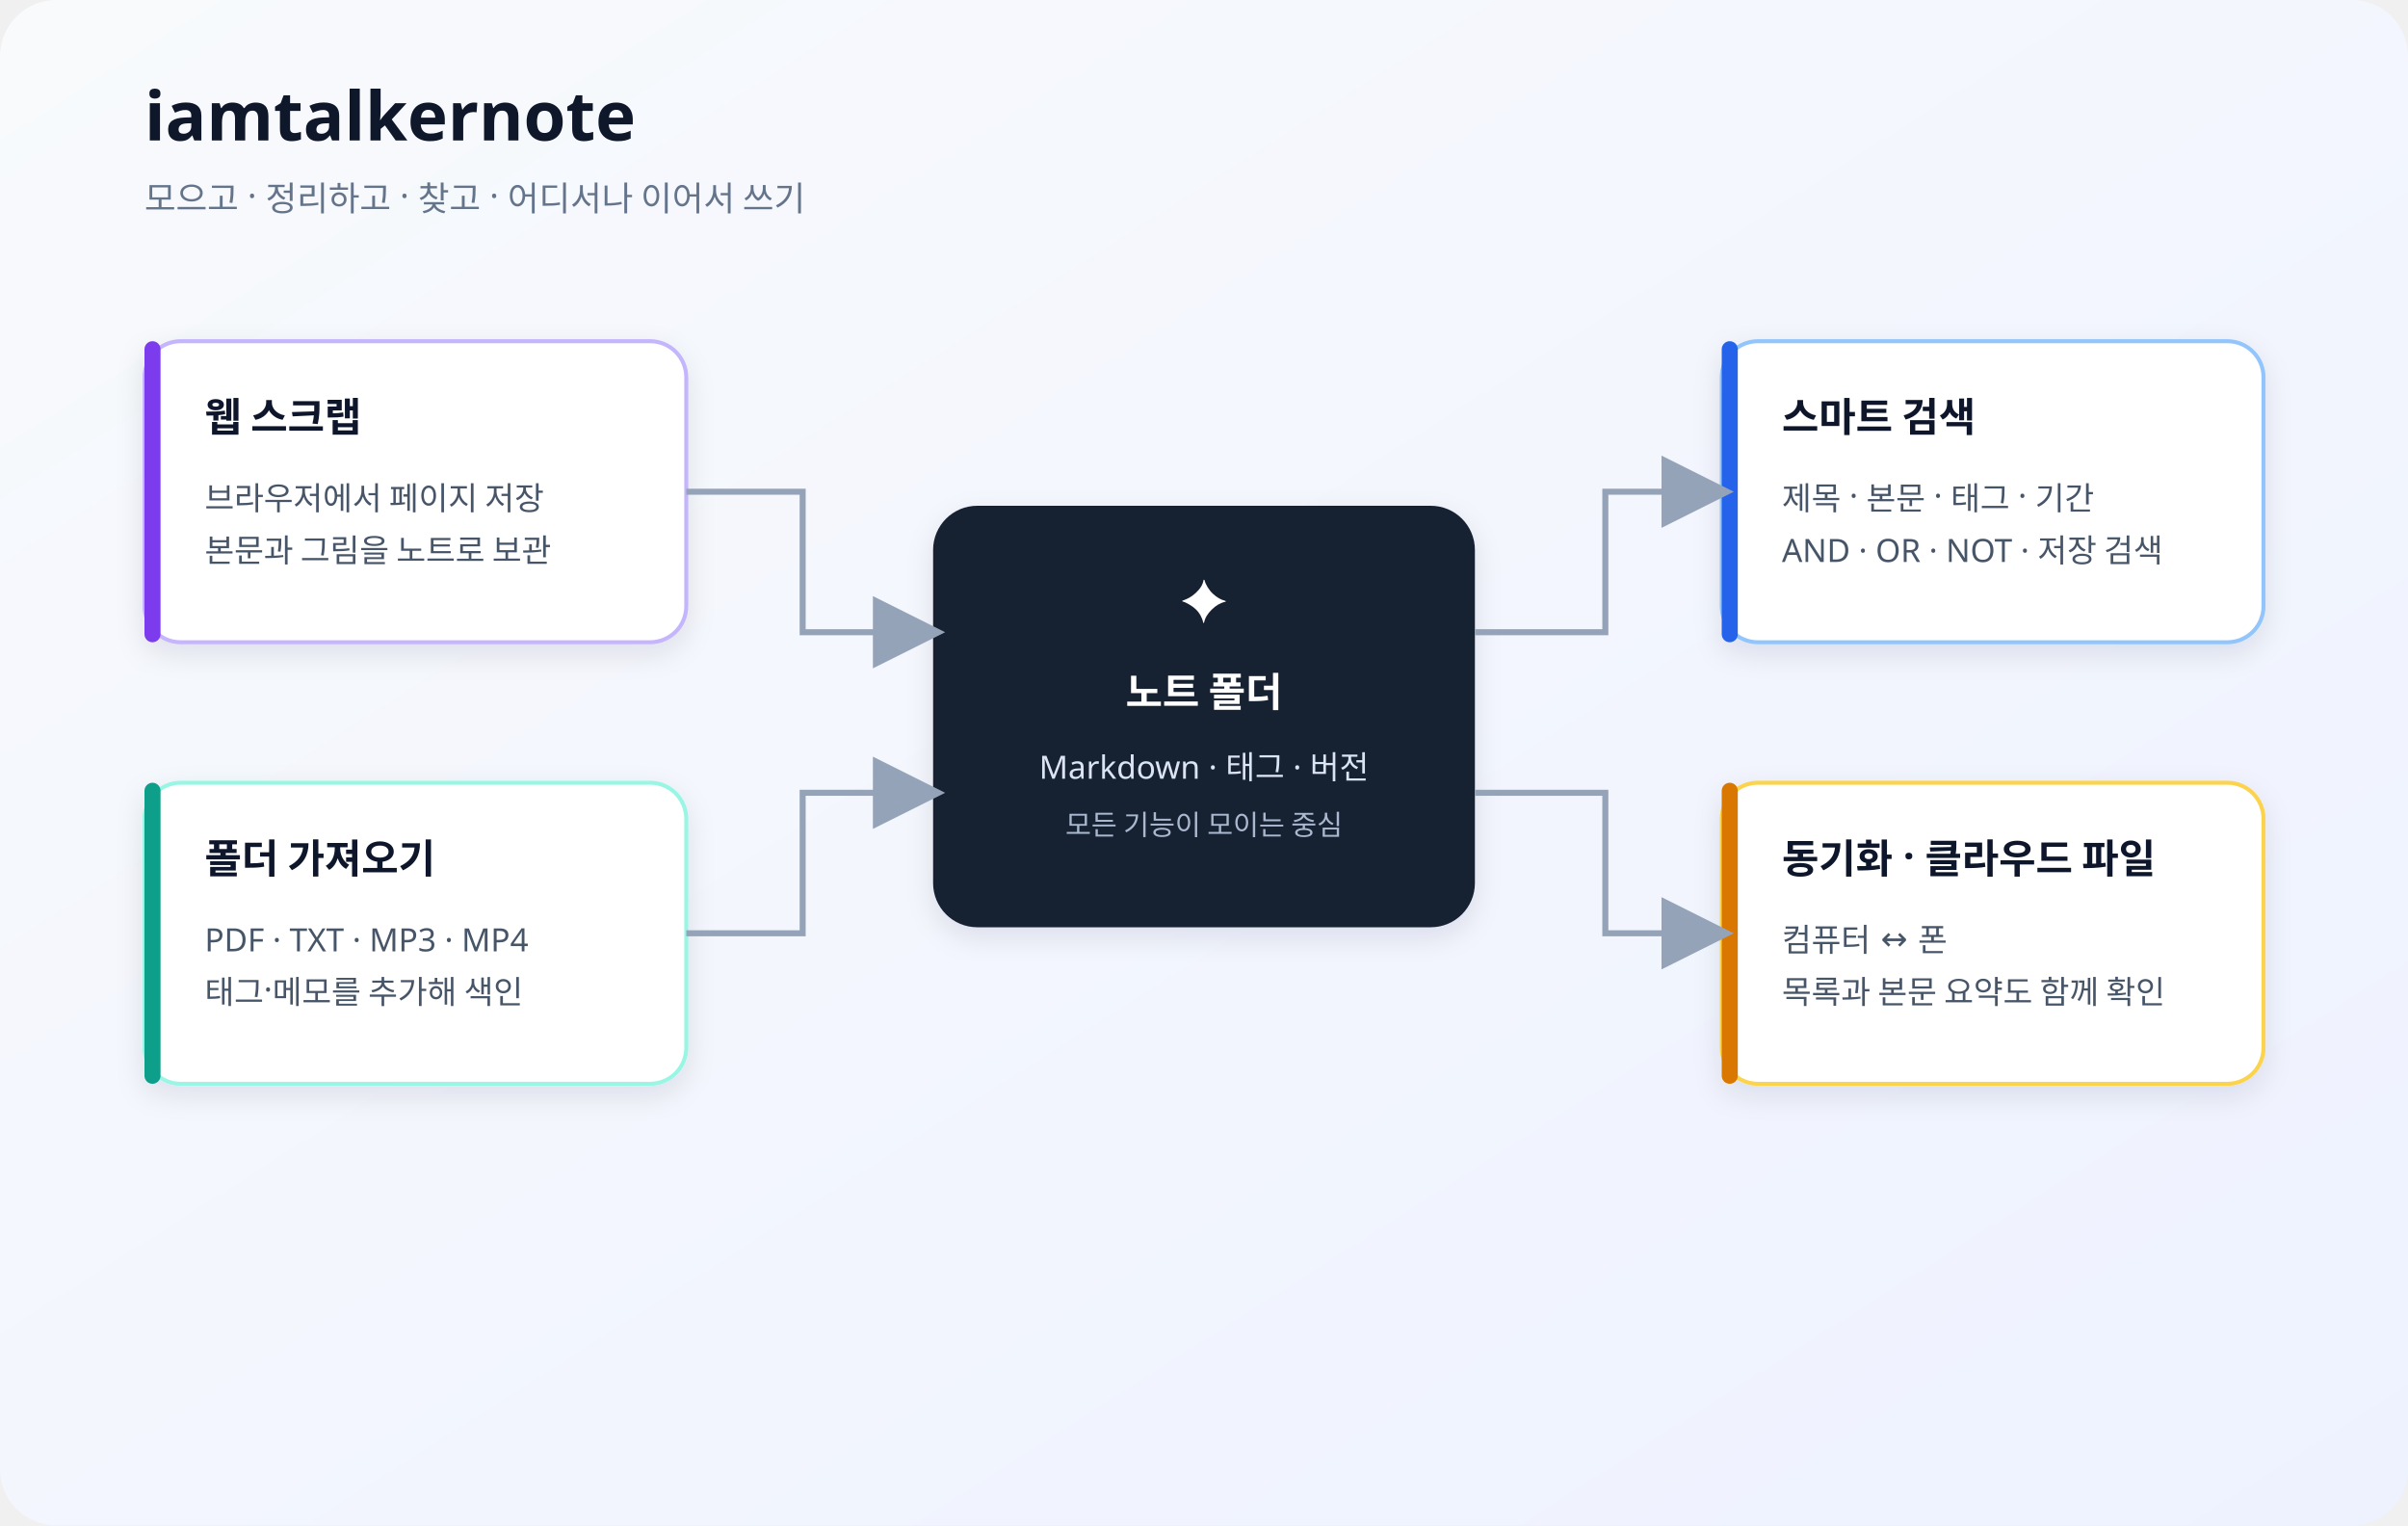
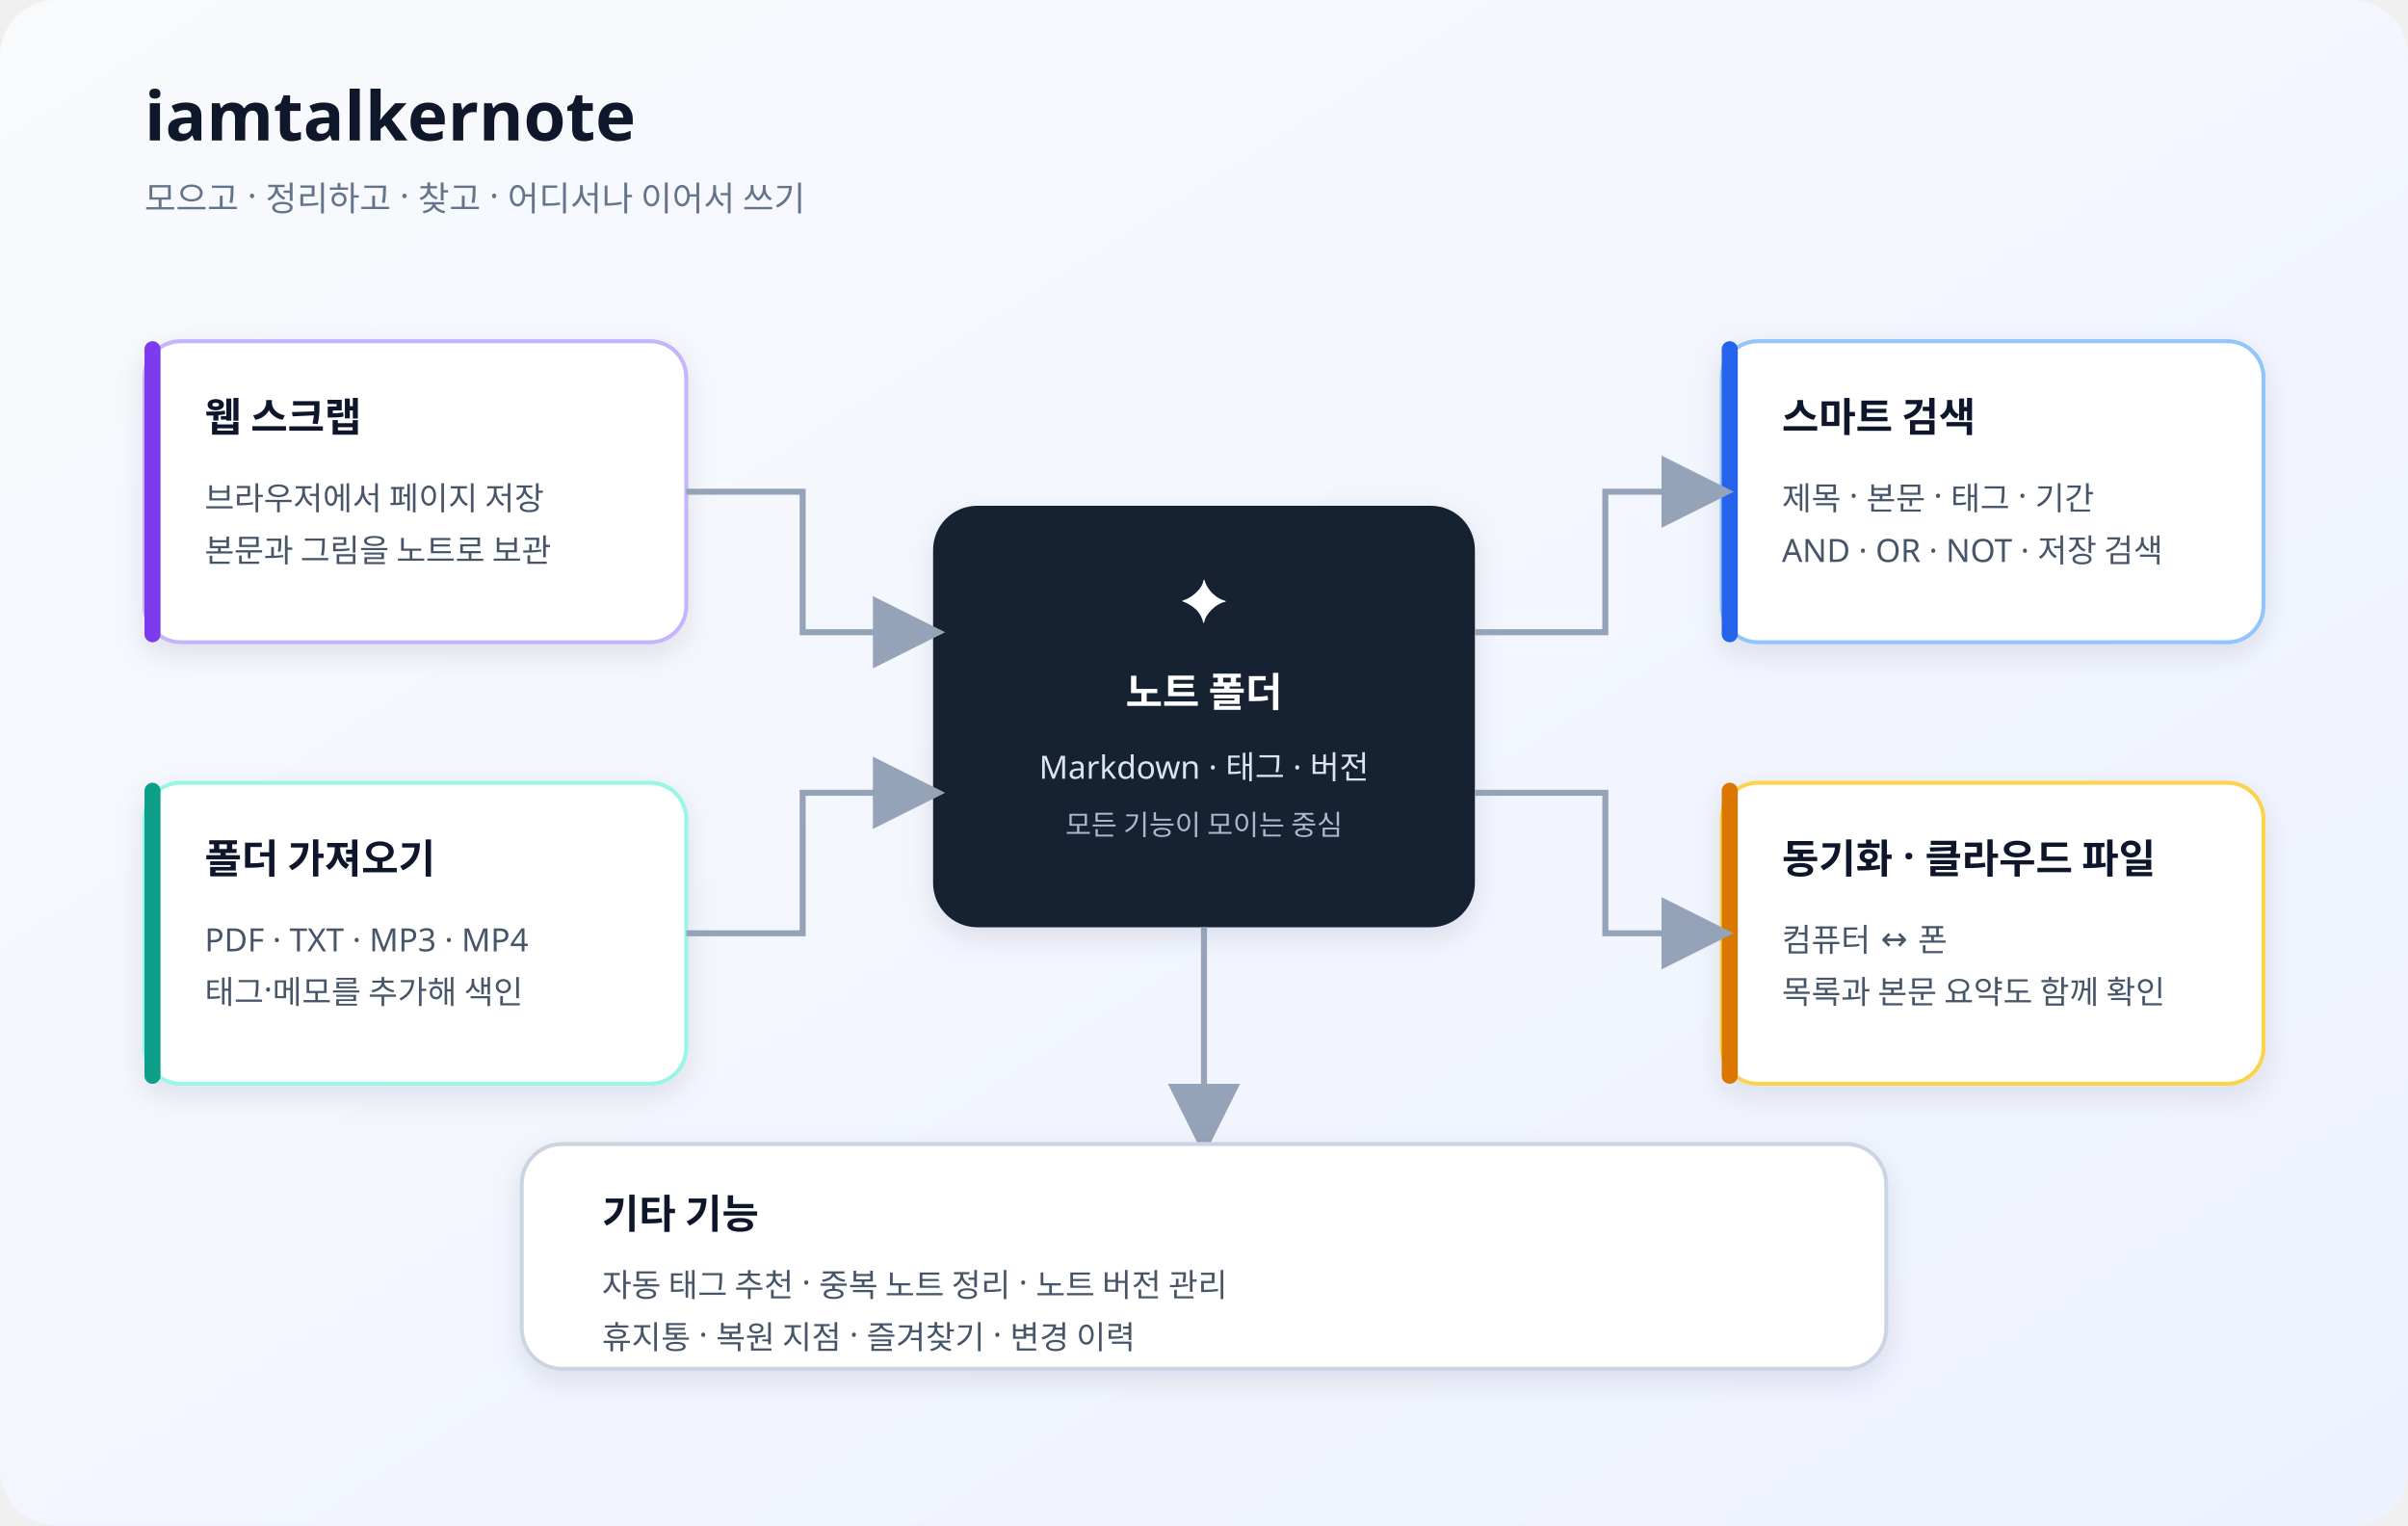
<svg xmlns="http://www.w3.org/2000/svg" width="1200" height="760" viewBox="0 0 1200 760" role="img" aria-labelledby="title desc">
  <defs>
    <linearGradient id="bg" x1="0" y1="0" x2="1" y2="1">
      <stop offset="0" stop-color="#f8fafc" />
      <stop offset="1" stop-color="#eef2ff" />
    </linearGradient>
    <filter id="shadow" x="-20%" y="-20%" width="140%" height="140%">
      <feDropShadow dx="0" dy="5" stdDeviation="7" flood-color="#0f172a" flood-opacity=".10" />
    </filter>
    <marker id="arrow" markerWidth="12" markerHeight="12" refX="10" refY="6" orient="auto">
      <path d="M0,0 L12,6 L0,12 Z" fill="#94a3b8" />
    </marker>
    <style>
      .title{font:700 34px 'Malgun Gothic','Noto Sans KR',sans-serif;fill:#0f172a}
      .sub{font:400 17px 'Malgun Gothic','Noto Sans KR',sans-serif;fill:#64748b}
      .head{font:700 20px 'Malgun Gothic','Noto Sans KR',sans-serif;fill:#0f172a}
      .body{font:400 16px 'Malgun Gothic','Noto Sans KR',sans-serif;fill:#475569}
      .small{font:500 14px 'Malgun Gothic','Noto Sans KR',sans-serif;fill:#64748b}
      .line{fill:none;stroke:#94a3b8;stroke-width:3;marker-end:url(#arrow)}
    </style>
  </defs>
  <rect width="1200" height="760" rx="28" fill="url(#bg)" />
  <text x="72" y="70" class="title">iamtalkernote</text>
  <text x="72" y="105" class="sub">모으고 · 정리하고 · 찾고 · 어디서나 이어서 쓰기</text>
  <g filter="url(#shadow)">
    <rect x="72" y="170" width="270" height="150" rx="18" fill="#fff" stroke="#c4b5fd" stroke-width="2" />
    <rect x="72" y="170" width="8" height="150" rx="4" fill="#7c3aed" />
    <text x="102" y="215" class="head">웹 스크랩</text>
    <text x="102" y="254" class="body">브라우저에서 페이지 저장</text>
    <text x="102" y="280" class="body">본문과 그림을 노트로 보관</text>
  </g>
  <g filter="url(#shadow)">
    <rect x="72" y="390" width="270" height="150" rx="18" fill="#fff" stroke="#99f6e4" stroke-width="2" />
    <rect x="72" y="390" width="8" height="150" rx="4" fill="#0f9f8a" />
    <text x="102" y="435" class="head">폴더 가져오기</text>
    <text x="102" y="474" class="body">PDF · TXT · MP3 · MP4</text>
    <text x="102" y="500" class="body">태그·메모를 추가해 색인</text>
  </g>
  <g filter="url(#shadow)">
    <rect x="465" y="252" width="270" height="210" rx="22" fill="#172033" />
    <text x="600" y="310" text-anchor="middle" font-size="30" fill="#fff">✦</text>
    <text x="600" y="352" text-anchor="middle" class="head" style="fill:#fff">노트 폴더</text>
    <text x="600" y="388" text-anchor="middle" class="body" style="fill:#dbe4f2">Markdown · 태그 · 버전</text>
    <text x="600" y="416" text-anchor="middle" class="small" style="fill:#a9b8cf">모든 기능이 모이는 중심</text>
  </g>
  <g filter="url(#shadow)">
    <rect x="858" y="170" width="270" height="150" rx="18" fill="#fff" stroke="#93c5fd" stroke-width="2" />
    <rect x="858" y="170" width="8" height="150" rx="4" fill="#2563eb" />
    <text x="888" y="215" class="head">스마트 검색</text>
    <text x="888" y="254" class="body">제목 · 본문 · 태그 · 기간</text>
    <text x="888" y="280" class="body">AND · OR · NOT · 저장 검색</text>
  </g>
  <g filter="url(#shadow)">
    <rect x="858" y="390" width="270" height="150" rx="18" fill="#fff" stroke="#fcd34d" stroke-width="2" />
    <rect x="858" y="390" width="8" height="150" rx="4" fill="#d97706" />
    <text x="888" y="435" class="head">동기화 · 클라우드 파일</text>
    <text x="888" y="474" class="body">컴퓨터 ↔ 폰</text>
    <text x="888" y="500" class="body">목록과 본문 요약도 함께 확인</text>
  </g>
  <path d="M342 245 H400 V315 H465" class="line" />
  <path d="M342 465 H400 V395 H465" class="line" />
  <path d="M735 315 H800 V245 H858" class="line" />
  <path d="M735 395 H800 V465 H858" class="line" />
+   <path d="M600 462 V570" class="line" />
+   <g filter="url(#shadow)">
+     <rect x="260" y="570" width="680" height="112" rx="20" fill="#fff" stroke="#cbd5e1" stroke-width="2" />
+     <text x="300" y="612" class="head">기타 기능</text>
+     <text x="300" y="646" class="body">자동 태그 추천 · 중복 노트 정리 · 노트 버전 관리</text>
+     <text x="300" y="672" class="body">휴지통 · 복원 지점 · 즐겨찾기 · 변경 이력</text>
+   </g>
</svg>
